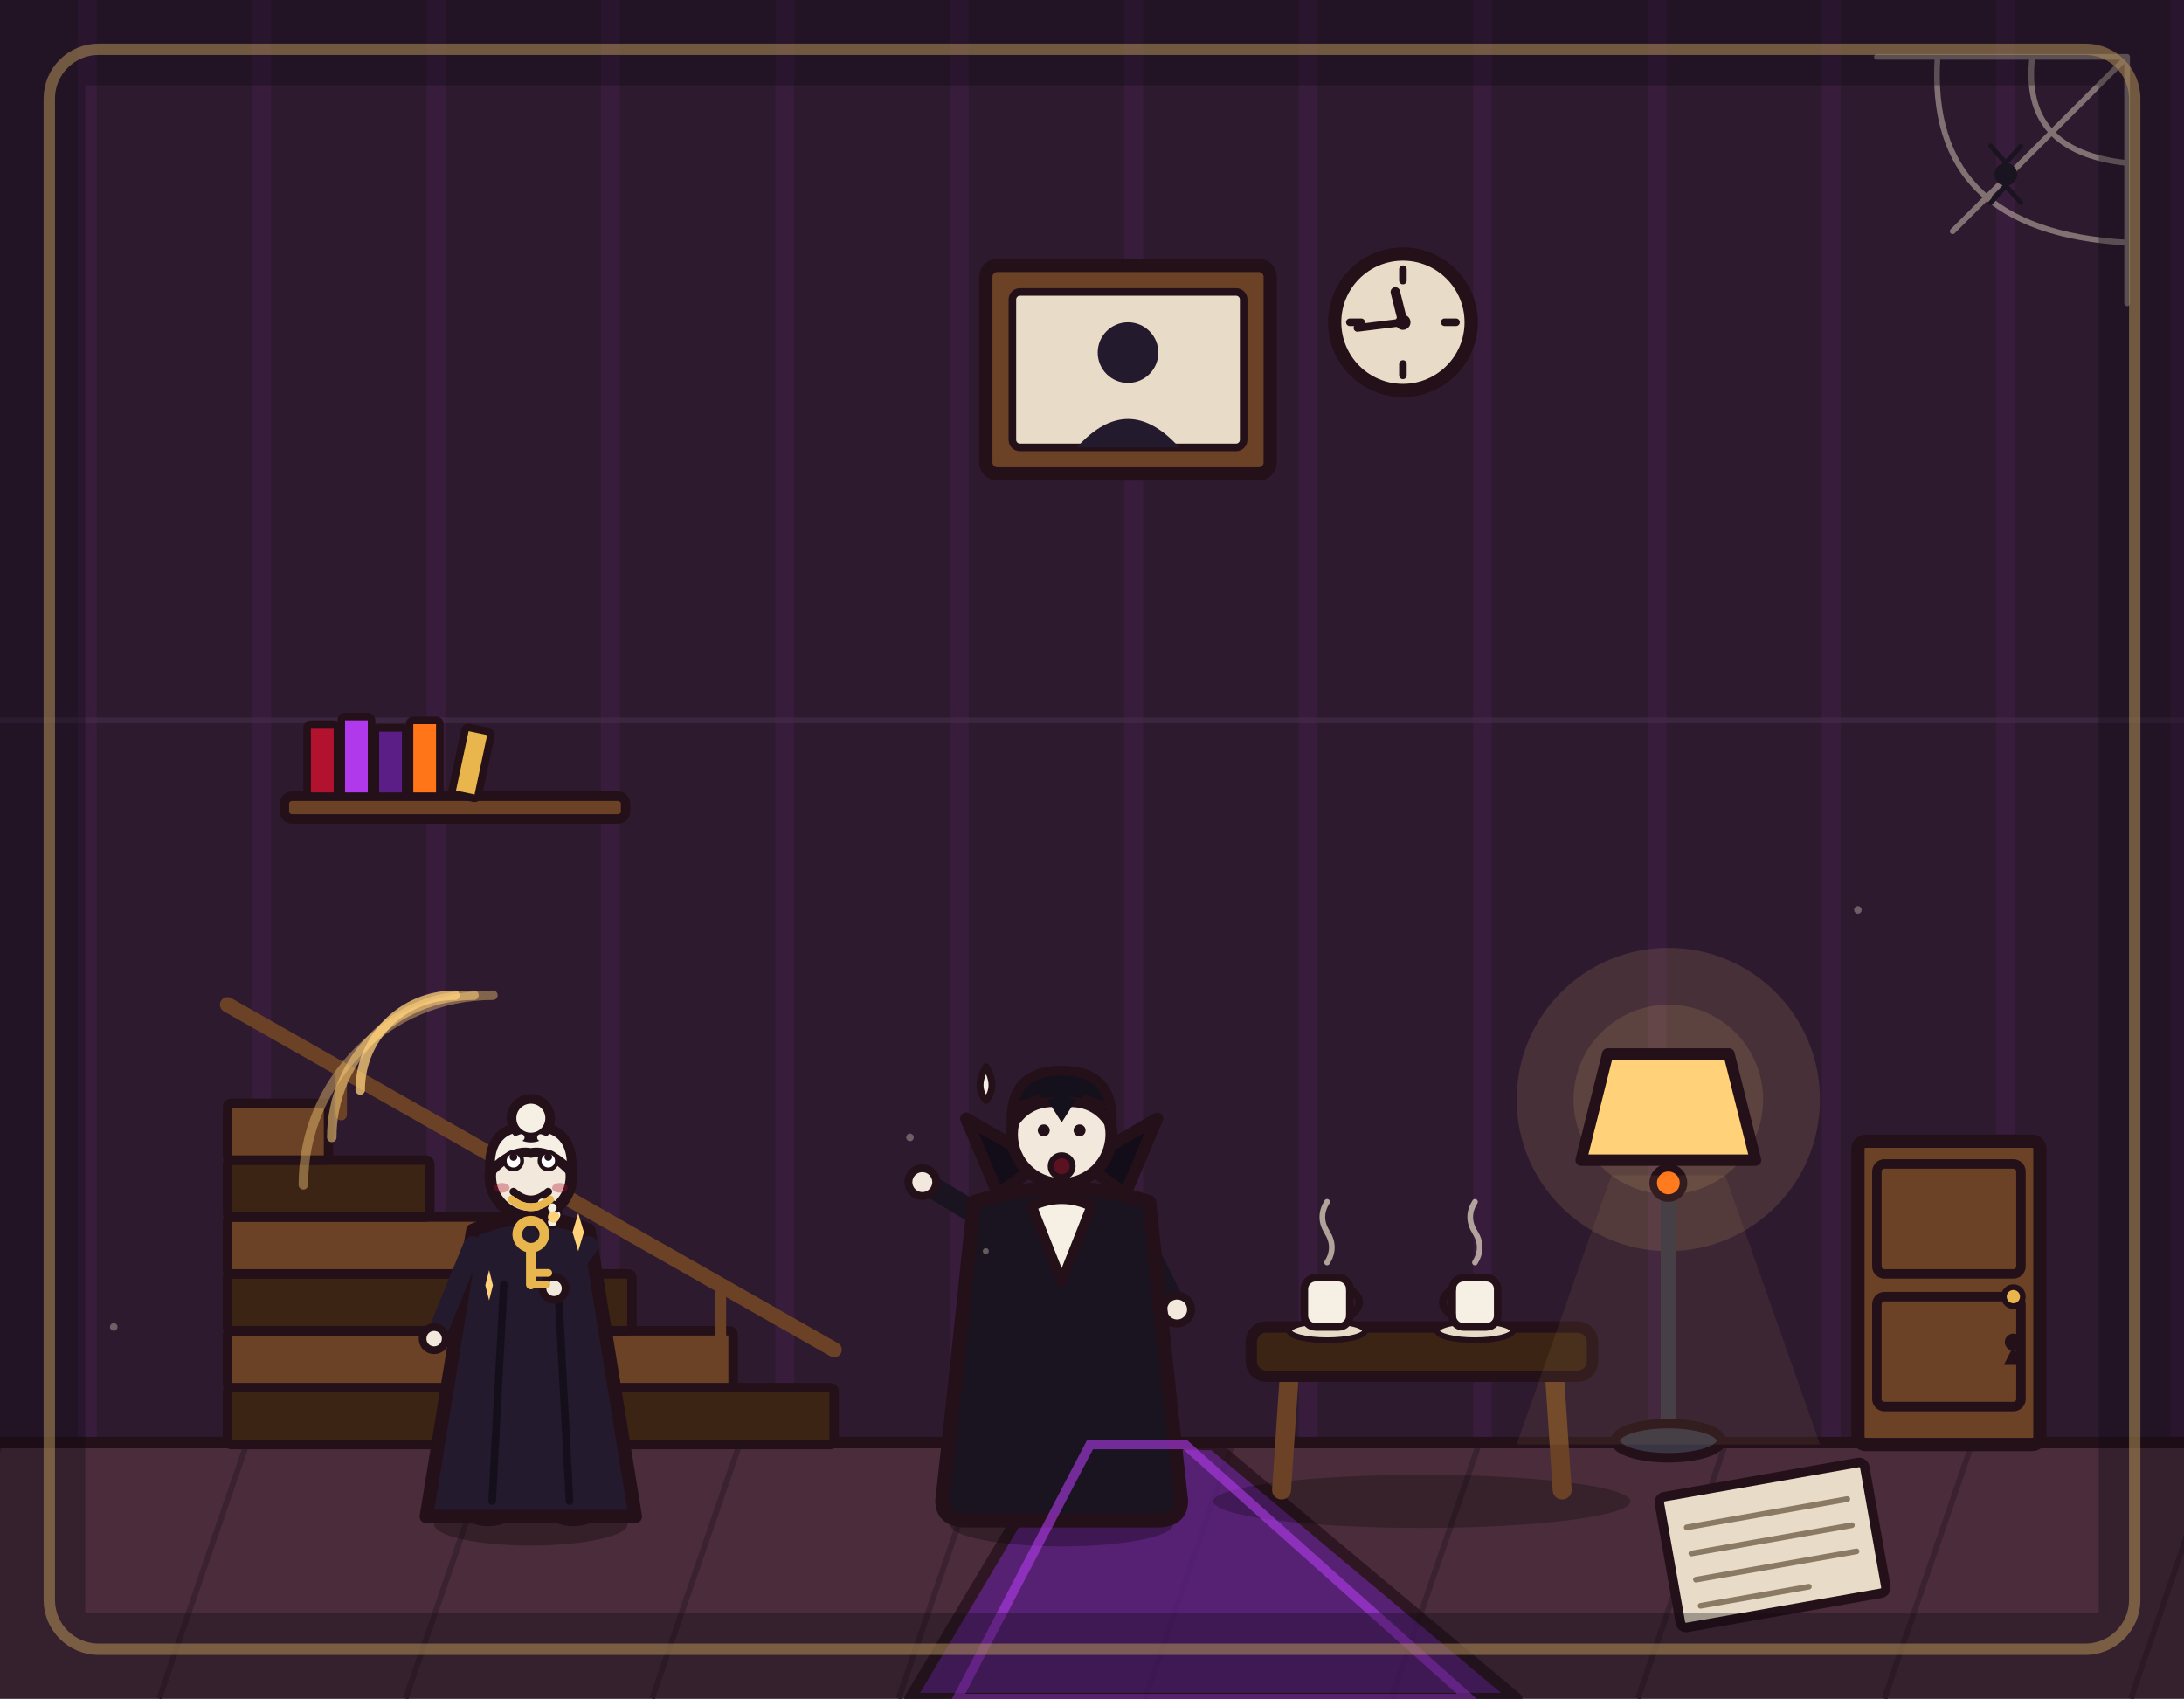
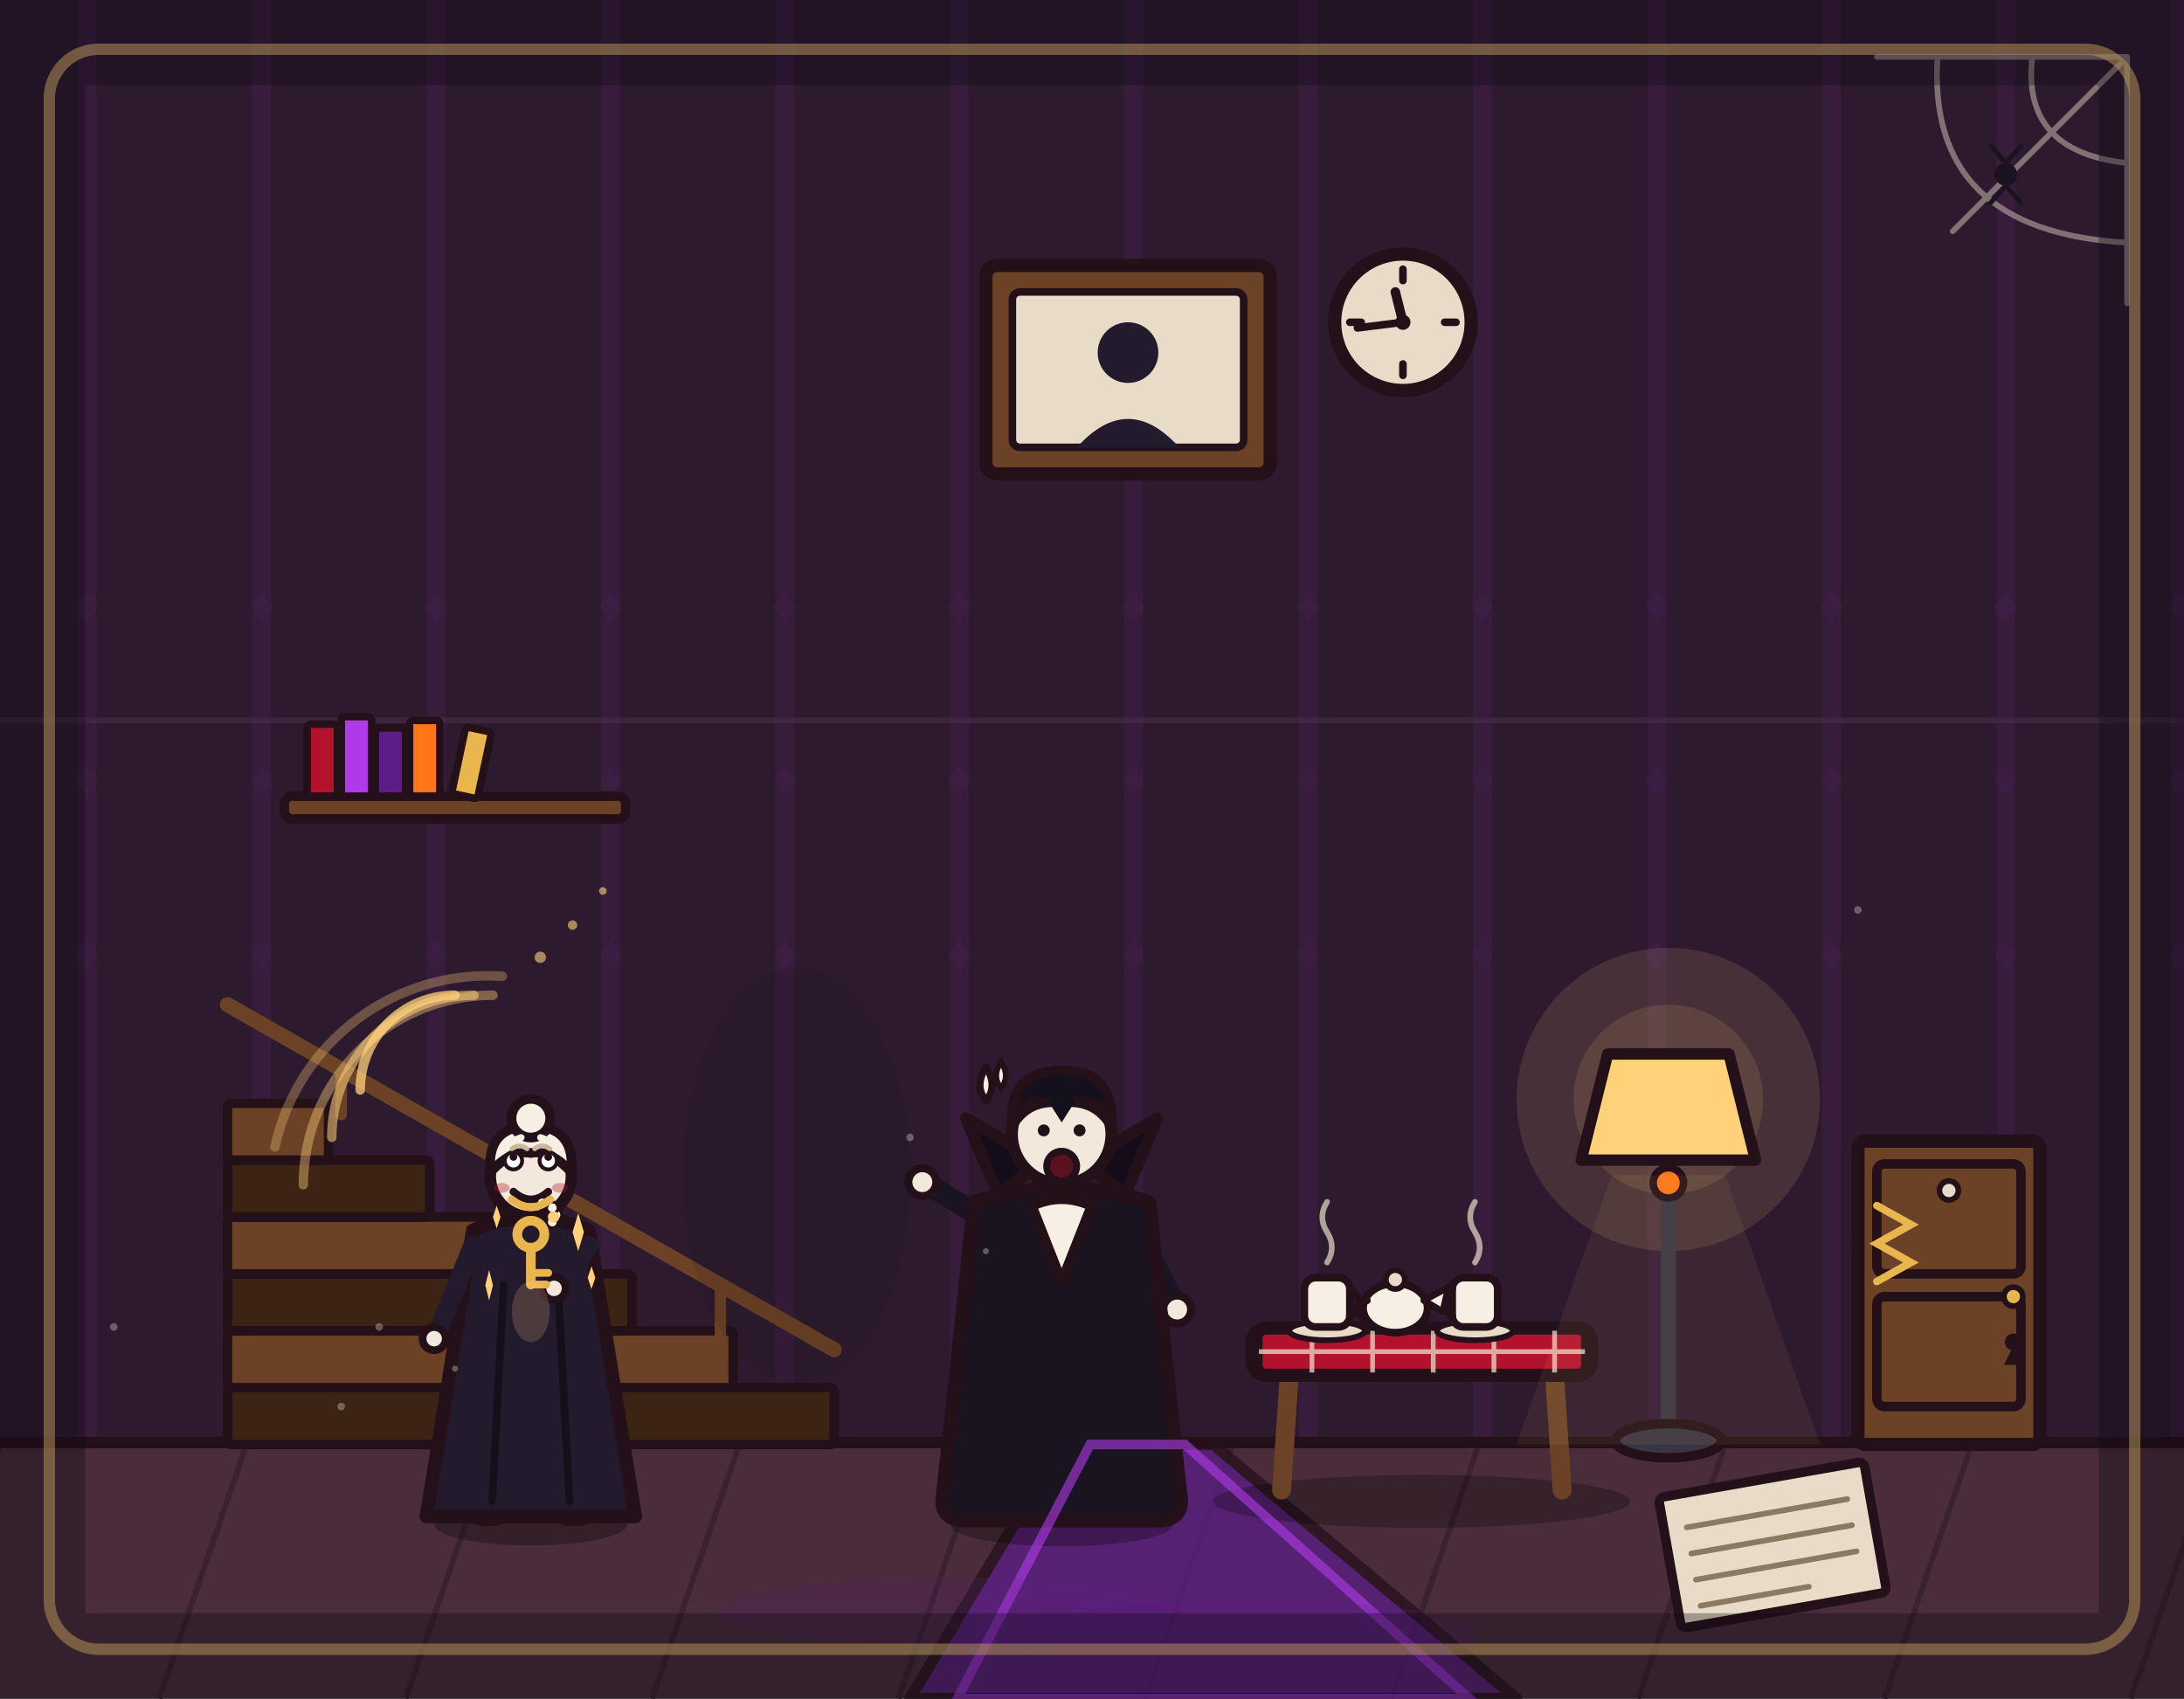
<svg xmlns="http://www.w3.org/2000/svg" viewBox="0 0 1152 896" width="1152" height="896">
  <rect x="0" y="0" width="1152" height="896" fill="#2e1a2e" />
  <path d="M46 0V762M138 0V762M230 0V762M322 0V762M414 0V762M506 0V762M598 0V762M690 0V762M782 0V762M874 0V762M966 0V762M1058 0V762M1150 0V762" stroke="#b03aeb" stroke-width="10" opacity=".07" fill="none" />
+   <path d="M46 312 L52 320 L46 328 L40 320 Z M138 312 L144 320 L138 328 L132 320 Z M230 312 L236 320 L230 328 L224 320 Z M322 312 L328 320 L322 328 L316 320 Z M414 312 L420 320 L414 328 L408 320 Z M506 312 L512 320 L506 328 L500 320 Z M598 312 L604 320 L598 328 L592 320 Z M690 312 L696 320 L690 328 L684 320 Z M782 312 L788 320 L782 328 L776 320 Z M874 312 L880 320 L874 328 L868 320 Z M966 312 L972 320 L966 328 L960 320 Z M1058 312 L1064 320 L1058 328 L1052 320 Z M1150 312 L1156 320 L1150 328 L1144 320 Z M46 404 L52 412 L46 420 L40 412 Z M138 404 L144 412 L138 420 L132 412 Z M230 404 L236 412 L230 420 L224 412 Z M322 404 L328 412 L322 420 L316 412 Z M414 404 L420 412 L414 420 L408 412 Z M506 404 L512 412 L506 420 L500 412 Z M598 404 L604 412 L598 420 L592 412 Z M690 404 L696 412 L690 420 L684 412 Z M782 404 L788 412 L782 420 L776 412 Z M874 404 L880 412 L874 420 L868 412 Z M966 404 L972 412 L966 420 L960 412 Z M1058 404 L1064 412 L1058 420 L1052 412 Z M1150 404 L1156 412 L1150 420 L1144 412 Z M46 496 L52 504 L46 512 L40 504 Z M138 496 L144 504 L138 512 L132 504 Z M230 496 L236 504 L230 512 L224 504 Z M322 496 L328 504 L322 512 L316 504 Z M414 496 L420 504 L414 512 L408 504 Z M506 496 L512 504 L506 512 L500 504 Z M598 496 L604 504 L598 512 L592 504 Z M690 496 L696 504 L690 512 L684 504 Z M782 496 L788 504 L782 512 L776 504 Z M874 496 L880 504 L874 512 L868 504 Z M966 496 L972 504 L966 512 L960 504 Z M1058 496 L1064 504 L1058 512 L1052 504 Z M1150 496 L1156 504 L1150 512 L1144 504 Z" fill="#b03aeb" opacity=".05" />
  <g>
    <rect x="520" y="140" width="150" height="110" rx="6" fill="#6b4226" stroke="#241019" stroke-width="7" stroke-linejoin="round" />
    <rect x="534" y="154" width="122" height="82" rx="4" fill="#e8dcc8" stroke="#241019" stroke-width="4" />
    <circle cx="595" cy="186" r="16" fill="#241a2e" />
    <path d="M568 236 Q595 206 622 236 Z" fill="#241a2e" />
  </g>
  <rect x="0" y="760" width="1152" height="136" fill="#4a2c3a" />
  <path d="M0 762 L-46 896M130 762 L84 896M260 762 L214 896M390 762 L344 896M520 762 L474 896M650 762 L604 896M780 762 L734 896M910 762 L864 896M1040 762 L994 896M1170 762 L1124 896" stroke="#3a2230" stroke-width="3" fill="none" />
  <line x1="0" y1="761" x2="1152" y2="761" stroke="#241019" stroke-width="6" stroke-linecap="round" />
  <path d="M480 896 L560 762 L640 762 L800 896 Z" fill="#5b1e86" stroke="#241019" stroke-width="6" stroke-linejoin="round" opacity="0.75" />
  <rect x="120" y="732" width="320" height="30" rx="2" fill="#3c2415" stroke="#241019" stroke-width="5" stroke-linejoin="round" />
  <rect x="120" y="702" width="266.7" height="30" rx="2" fill="#6b4226" stroke="#241019" stroke-width="5" stroke-linejoin="round" />
  <rect x="120" y="672" width="213.3" height="30" rx="2" fill="#3c2415" stroke="#241019" stroke-width="5" stroke-linejoin="round" />
  <rect x="120" y="642" width="160" height="30" rx="2" fill="#6b4226" stroke="#241019" stroke-width="5" stroke-linejoin="round" />
  <rect x="120" y="612" width="106.7" height="30" rx="2" fill="#3c2415" stroke="#241019" stroke-width="5" stroke-linejoin="round" />
  <rect x="120" y="582" width="53.3" height="30" rx="2" fill="#6b4226" stroke="#241019" stroke-width="5" stroke-linejoin="round" />
  <path d="M120 530 L440 712" stroke="#6b4226" stroke-width="8" stroke-linecap="round" fill="none" />
  <path d="M180 564 L180 588M280 621 L280 655M380 678 L380 723" stroke="#6b4226" stroke-width="6" stroke-linecap="round" fill="none" />
  <path d="M190 575 A50 50 0 0 1 240 525" fill="none" stroke="#ffd27a" stroke-width="5" stroke-linecap="round" opacity=".75" />
  <path d="M175 600 A75 75 0 0 1 250 525" fill="none" stroke="#ffd27a" stroke-width="5" stroke-linecap="round" opacity=".55" />
  <path d="M160 625 A100 100 0 0 1 260 525" fill="none" stroke="#ffd27a" stroke-width="5" stroke-linecap="round" opacity=".4" />
  <g>
    <rect x="980" y="602" width="96" height="160" rx="4" fill="#6b4226" stroke="#241019" stroke-width="7" stroke-linejoin="round" />
    <rect x="990" y="614" width="76" height="58" rx="4" fill="none" stroke="#241019" stroke-width="5" stroke-linejoin="round" />
    <rect x="990" y="684" width="76" height="58" rx="4" fill="none" stroke="#241019" stroke-width="5" stroke-linejoin="round" />
    <circle cx="1062" cy="684" r="5" fill="#e8b64c" stroke="#241019" stroke-width="3" />
    <circle cx="1062" cy="708" r="4.5" fill="#241019" />
    <path d="M1062 710 L1057 720 L1067 720 Z" fill="#241019" />
  </g>
  <circle cx="880" cy="580" r="80" fill="#ffd27a" opacity="0.12" />
  <circle cx="880" cy="580" r="50" fill="#ffd27a" opacity="0.12" />
  <path d="M880 610 L880 758" stroke="#3a3542" stroke-width="8" stroke-linecap="round" />
  <ellipse cx="880" cy="760" rx="28" ry="9" fill="#3a3542" stroke="#241019" stroke-width="5" />
  <path d="M848 556 L912 556 L926 612 L834 612 Z" fill="#ffd27a" stroke="#241019" stroke-width="6" stroke-linejoin="round" />
  <circle cx="880" cy="624" r="8" fill="#ff7518" stroke="#241019" stroke-width="4" />
  <ellipse cx="750" cy="792" rx="110" ry="14" fill="#000000" opacity="0.25" />
  <path d="M680 726 L676 786M820 726 L824 786" stroke="#6b4226" stroke-width="10" stroke-linecap="round" fill="none" />
  <rect x="660" y="700" width="180" height="26" rx="8" fill="#3c2415" stroke="#241019" stroke-width="6" stroke-linejoin="round" />
+   <rect x="664" y="702" width="172" height="22" rx="4" fill="#b3122e" stroke="#241019" stroke-width="4" />
+   <path d="M692 702 L692 724M724 702 L724 724M756 702 L756 724M788 702 L788 724M820 702 L820 724M664 713 L836 713" stroke="#e8dcc8" stroke-width="2.5" opacity=".75" fill="none" />
  <ellipse cx="700" cy="702" rx="20" ry="5" fill="#e8dcc8" stroke="#241019" stroke-width="3" />
  <rect x="688" y="674" width="24" height="26" rx="6" fill="#f6efe4" stroke="#241019" stroke-width="4" stroke-linejoin="round" />
  <path d="M712 680 Q722 687 712 694" fill="none" stroke="#241019" stroke-width="4" stroke-linecap="round" />
  <ellipse cx="778" cy="702" rx="20" ry="5" fill="#e8dcc8" stroke="#241019" stroke-width="3" />
  <rect x="766" y="674" width="24" height="26" rx="6" fill="#f6efe4" stroke="#241019" stroke-width="4" stroke-linejoin="round" />
  <path d="M766 680 Q756 687 766 694" fill="none" stroke="#241019" stroke-width="4" stroke-linecap="round" />
  <path d="M700 666 q5 -8 0 -16 q-5 -8 0 -16" fill="none" stroke="#e8dcc8" stroke-width="3" stroke-linecap="round" opacity=".7" />
  <path d="M778 666 q5 -8 0 -16 q-5 -8 0 -16" fill="none" stroke="#e8dcc8" stroke-width="3" stroke-linecap="round" opacity=".7" />
  <g transform="rotate(-10 935 815)">
    <rect x="880" y="780" width="110" height="70" rx="3" fill="#e8dcc8" stroke="#241019" stroke-width="5" stroke-linejoin="round" />
    <line x1="892" y1="798" x2="978" y2="798" stroke="#8a7a64" stroke-width="3" stroke-linecap="round" />
    <line x1="892" y1="812" x2="978" y2="812" stroke="#8a7a64" stroke-width="3" stroke-linecap="round" />
    <line x1="892" y1="826" x2="978" y2="826" stroke="#8a7a64" stroke-width="3" stroke-linecap="round" />
    <line x1="892" y1="840" x2="950" y2="840" stroke="#8a7a64" stroke-width="3" stroke-linecap="round" />
  </g>
  <g transform="translate(560 800) scale(1.05)">
    <ellipse cx="0" cy="4" rx="56" ry="11" fill="#000000" opacity="0.28" />
    <path d="M-12 -62 L-16 -6" fill="none" stroke="#241a2e" stroke-width="15" stroke-linecap="round" />
    <path d="M12 -62 L16 -6" fill="none" stroke="#241a2e" stroke-width="15" stroke-linecap="round" />
    <ellipse cx="-18" cy="-4" rx="15" ry="7" fill="#14101c" stroke="#241019" stroke-width="4" stroke-linejoin="round" />
    <ellipse cx="18" cy="-4" rx="15" ry="7" fill="#14101c" stroke="#241019" stroke-width="4" stroke-linejoin="round" />
    <path d="M-36 -148 L-66 -166" fill="none" stroke="#1a1420" stroke-width="11" stroke-linecap="round" />
    <circle cx="-70" cy="-168" r="7" fill="#f2e8dc" stroke="#241019" stroke-width="4" stroke-linejoin="round" />
    <path d="M36 -148 L56 -108" fill="none" stroke="#1a1420" stroke-width="11" stroke-linecap="round" />
    <circle cx="58" cy="-104" r="7" fill="#f2e8dc" stroke="#241019" stroke-width="4" stroke-linejoin="round" />
    <path d="M-44 -158 Q-52 -80 -60 -8 Q-60 2 -48 2 L48 2 Q60 2 60 -8 Q52 -80 44 -158 Q0 -172 -44 -158 Z" fill="#1a1420" stroke="#241019" stroke-width="7" stroke-linejoin="round" />
    <path d="M-32 -162 L-48 -200 L-10 -178 Z" fill="#120d18" stroke="#241019" stroke-width="6" stroke-linejoin="round" />
    <path d="M32 -162 L48 -200 L10 -178 Z" fill="#120d18" stroke="#241019" stroke-width="6" stroke-linejoin="round" />
    <path d="M-15 -156 L0 -118 L15 -156 Q0 -163 -15 -156 Z" fill="#f6efe4" stroke="#241019" stroke-width="5" stroke-linejoin="round" />
    <circle cx="0" cy="-192" r="25" fill="#f2e8dc" stroke="#241019" stroke-width="6" stroke-linejoin="round" />
    <path d="M-25 -196 Q-27 -224 0 -224 Q27 -224 25 -196 Q17 -210 0 -208 Q-17 -210 -25 -196 Z" fill="#14101c" stroke="#241019" stroke-width="5" stroke-linejoin="round" />
    <path d="M-7 -209 L0 -198 L7 -209 Q0 -213 -7 -209 Z" fill="#14101c" />
    <path d="M-24 -206 L-12 -210" fill="none" stroke="#241019" stroke-width="3.5" stroke-linecap="round" />
    <path d="M24 -206 L12 -210" fill="none" stroke="#241019" stroke-width="3.5" stroke-linecap="round" />
    <circle cx="-9" cy="-194" r="3" fill="#241019" />
    <circle cx="9" cy="-194" r="3" fill="#241019" />
-     <circle cx="0" cy="-176" r="5.5" fill="#5b1220" stroke="#241019" stroke-width="3" />
+     <circle cx="0" cy="-176" r="7.5" fill="#5b1220" stroke="#241019" stroke-width="3.5" />
    <path d="M-38 -226 Q-44 -216 -38 -209 Q-32 -216 -38 -226 Z" fill="#f6efe4" stroke="#241019" stroke-width="3.5" stroke-linejoin="round" />
  </g>
  <g transform="translate(280 800) scale(1.02)">
    <ellipse cx="0" cy="4" rx="50" ry="11" fill="#000000" opacity="0.28" />
    <ellipse cx="-22" cy="-3" rx="12" ry="6" fill="#14101c" stroke="#241019" stroke-width="4" stroke-linejoin="round" />
    <ellipse cx="22" cy="-3" rx="12" ry="6" fill="#14101c" stroke="#241019" stroke-width="4" stroke-linejoin="round" />
    <path d="M-30 -148 L-54 0 L54 0 L30 -148 Q0 -161 -30 -148 Z" fill="#241a2e" stroke="#241019" stroke-width="7" stroke-linejoin="round" />
    <path d="M-14 -120 L-20 -8M14 -120 L20 -8" fill="none" stroke="#120d18" stroke-width="4" opacity=".8" stroke-linecap="round" />
    <path d="M-30 -140 L-48 -96" fill="none" stroke="#241a2e" stroke-width="10" stroke-linecap="round" />
    <circle cx="-50" cy="-92" r="6" fill="#f2e8dc" stroke="#241019" stroke-width="4" stroke-linejoin="round" />
    <path d="M30 -140 L16 -122" fill="none" stroke="#241a2e" stroke-width="10" stroke-linecap="round" />
    <circle cx="12" cy="-118" r="6" fill="#f2e8dc" stroke="#241019" stroke-width="4" stroke-linejoin="round" />
    <circle cx="0" cy="-176" r="21" fill="#f2e8dc" stroke="#241019" stroke-width="6" stroke-linejoin="round" />
    <path d="M-21 -178 Q-23 -202 0 -202 Q23 -202 21 -178 Q10 -190 0 -188 Q-10 -190 -21 -178 Z" fill="#f6efe4" stroke="#241019" stroke-width="5" stroke-linejoin="round" />
    <circle cx="0" cy="-206" r="10" fill="#f6efe4" stroke="#241019" stroke-width="5" stroke-linejoin="round" />
    <path d="M-13 -193 L-5 -196" fill="none" stroke="#f6efe4" stroke-width="3.5" stroke-linecap="round" />
    <path d="M13 -193 L5 -196" fill="none" stroke="#f6efe4" stroke-width="3.5" stroke-linecap="round" />
    <circle cx="-9" cy="-184" r="4.5" fill="#ffffff" stroke="#241019" stroke-width="2" />
    <circle cx="9" cy="-184" r="4.5" fill="#ffffff" stroke="#241019" stroke-width="2" />
    <circle cx="-9" cy="-186" r="2" fill="#241019" />
    <circle cx="9" cy="-186" r="2" fill="#241019" />
    <ellipse cx="-15" cy="-170" rx="4" ry="2.5" fill="#b3122e" opacity=".35" />
    <ellipse cx="15" cy="-170" rx="4" ry="2.5" fill="#b3122e" opacity=".35" />
    <path d="M-9 -168 Q0 -160 9 -168" fill="none" stroke="#241019" stroke-width="4" stroke-linecap="round" />
    <circle cx="5.9" cy="-149.8" r="3" fill="#f6efe4" stroke="#241019" stroke-width="1.5" />
    <circle cx="11.1" cy="-152.3" r="3" fill="#f6efe4" stroke="#241019" stroke-width="1.5" />
    <circle cx="13" cy="-156" r="3" fill="#f6efe4" stroke="#241019" stroke-width="1.5" />
    <circle cx="11.1" cy="-159.7" r="3" fill="#f6efe4" stroke="#241019" stroke-width="1.5" />
    <circle cx="5.9" cy="-162.2" r="3" fill="#f6efe4" stroke="#241019" stroke-width="1.5" />
    <path d="M-10 -164 Q0 -156 10 -164" fill="none" stroke="#e8b64c" stroke-width="4" stroke-linecap="round" />
    <circle cx="0" cy="-146" r="7" fill="none" stroke="#e8b64c" stroke-width="5" />
    <path d="M0 -139 L0 -120" stroke="#e8b64c" stroke-width="5" stroke-linecap="round" fill="none" />
    <path d="M0 -126 L9 -126M0 -120 L8 -120" stroke="#e8b64c" stroke-width="4" stroke-linecap="round" fill="none" />
  </g>
  <path d="M305 640 L308 650 L305 660 L302 650 Z" fill="#ffd27a" />
  <path d="M258 670 L260 678 L258 686 L256 678 Z" fill="#ffd27a" />
  <circle cx="292" cy="642" r="3" fill="#ffd27a" />
  <line x1="0" y1="380" x2="1152" y2="380" stroke="#4a3050" stroke-width="3" opacity=".5" fill="none" />
  <g>
    <circle cx="740" cy="170" r="36" fill="#e8dcc8" stroke="#241019" stroke-width="7" />
    <line x1="740" y1="142" x2="740" y2="148" stroke="#241019" stroke-width="4" stroke-linecap="round" />
    <line x1="768" y1="170" x2="762" y2="170" stroke="#241019" stroke-width="4" stroke-linecap="round" />
    <line x1="740" y1="198" x2="740" y2="192" stroke="#241019" stroke-width="4" stroke-linecap="round" />
    <line x1="712" y1="170" x2="718" y2="170" stroke="#241019" stroke-width="4" stroke-linecap="round" />
    <line x1="740" y1="170" x2="736" y2="154" stroke="#241019" stroke-width="5" stroke-linecap="round" />
    <line x1="740" y1="170" x2="716" y2="173" stroke="#241019" stroke-width="4" stroke-linecap="round" />
    <circle cx="740" cy="170" r="4" fill="#241019" />
  </g>
  <rect x="150" y="420" width="180" height="12" rx="4" fill="#6b4226" stroke="#241019" stroke-width="5" stroke-linejoin="round" />
  <rect x="162" y="382" width="16" height="38" rx="2" fill="#b3122e" stroke="#241019" stroke-width="4" />
  <rect x="180" y="378" width="16" height="42" rx="2" fill="#b03aeb" stroke="#241019" stroke-width="4" />
  <rect x="198" y="384" width="16" height="36" rx="2" fill="#5b1e86" stroke="#241019" stroke-width="4" />
  <rect x="216" y="380" width="16" height="40" rx="2" fill="#ff7518" stroke="#241019" stroke-width="4" />
  <rect x="238" y="384" width="14" height="36" rx="2" fill="#e8b64c" stroke="#241019" stroke-width="4" transform="rotate(12 245 420)" />
  <g stroke="#e8dcc8" stroke-width="3" opacity=".45" fill="none" stroke-linecap="round">
    <path d="M1122 30 L990 30M1122 30 L1122 160M1122 30 L1030 122" />
    <path d="M1072 30 Q1066 80 1122 86" />
    <path d="M1022 30 Q1016 122 1122 128" />
  </g>
  <circle cx="1058" cy="92" r="6" fill="#1a1420" />
  <path d="M1058 86 L1050 77M1058 86 L1066 77M1058 98 L1050 107M1058 98 L1066 107" stroke="#1a1420" stroke-width="2.5" fill="none" stroke-linecap="round" />
  <path d="M505 896 L575 762 L625 762 L775 896 Z" fill="none" stroke="#b03aeb" stroke-width="5" opacity=".6" />
  <polygon points="850,620 910,620 960,762 800,762" fill="#ffd27a" opacity=".07" />
  <g fill="#e8dcc8" opacity=".35">
    <circle cx="480" cy="600" r="2" />
    <circle cx="520" cy="660" r="1.6" />
    <circle cx="980" cy="480" r="2" />
    <circle cx="60" cy="700" r="2" />
  </g>
+   <path d="M145 605 A115 115 0 0 1 265 515" fill="none" stroke="#ffd27a" stroke-width="5" stroke-linecap="round" opacity=".3" />
+   <g fill="#ffd27a" opacity=".6">
+     <circle cx="285" cy="505" r="3" />
+     <circle cx="302" cy="488" r="2.5" />
+     <circle cx="318" cy="470" r="2" />
+   </g>
+   <path d="M990 636 L1008 646 L990 656 L1008 666 L990 676" fill="none" stroke="#e8b64c" stroke-width="4" stroke-linecap="round" />
+   <circle cx="1028" cy="628" r="5" fill="#e8dcc8" stroke="#241019" stroke-width="3" />
+   <path d="M262 636 L264 642 L262 648 L260 642 Z" fill="#ffd27a" />
+   <path d="M312 668 L314 674 L312 680 L310 674 Z" fill="#ffd27a" />
+   <ellipse cx="280" cy="692" rx="10" ry="16" fill="#ffd27a" opacity=".18" />
+   <g>
+     <ellipse cx="736" cy="690" rx="17" ry="13" fill="#f6efe4" stroke="#241019" stroke-width="4" />
+     <circle cx="736" cy="675" r="5" fill="#e8dcc8" stroke="#241019" stroke-width="3" />
+     <path d="M751 686 L764 679 L761 692 Z" fill="#f6efe4" stroke="#241019" stroke-width="3.5" stroke-linejoin="round" />
+     <path d="M721 686 Q710 690 721 697" fill="none" stroke="#241019" stroke-width="4" stroke-linecap="round" />
+   </g>
+   <path d="M270 606 Q274 603 278 606M282 606 Q286 603 290 606" fill="none" stroke="#c9b89e" stroke-width="2.5" stroke-linecap="round" />
+   <ellipse cx="420" cy="620" rx="60" ry="110" fill="#0b0710" opacity=".1" />
+   <path d="M528 560 Q523 568 528 574 Q533 568 528 560 Z" fill="#f6efe4" stroke="#241019" stroke-width="3" />
+   <ellipse cx="500" cy="850" rx="120" ry="18" fill="#5b1e86" opacity=".15" />
+   <ellipse cx="660" cy="862" rx="120" ry="18" fill="#5b1e86" opacity=".15" />
+   <g fill="#e8dcc8" opacity=".35">
+     <circle cx="200" cy="700" r="2" />
+     <circle cx="240" cy="722" r="1.6" />
+     <circle cx="180" cy="742" r="2" />
+   </g>
  <rect x="26" y="26" width="1100" height="844" rx="26" fill="none" stroke="#ffd27a" stroke-width="6" opacity="0.55" />
  <rect x="0" y="0" width="1152" height="896" fill="none" stroke="#0b0710" stroke-width="90" opacity="0.32" />
</svg>
